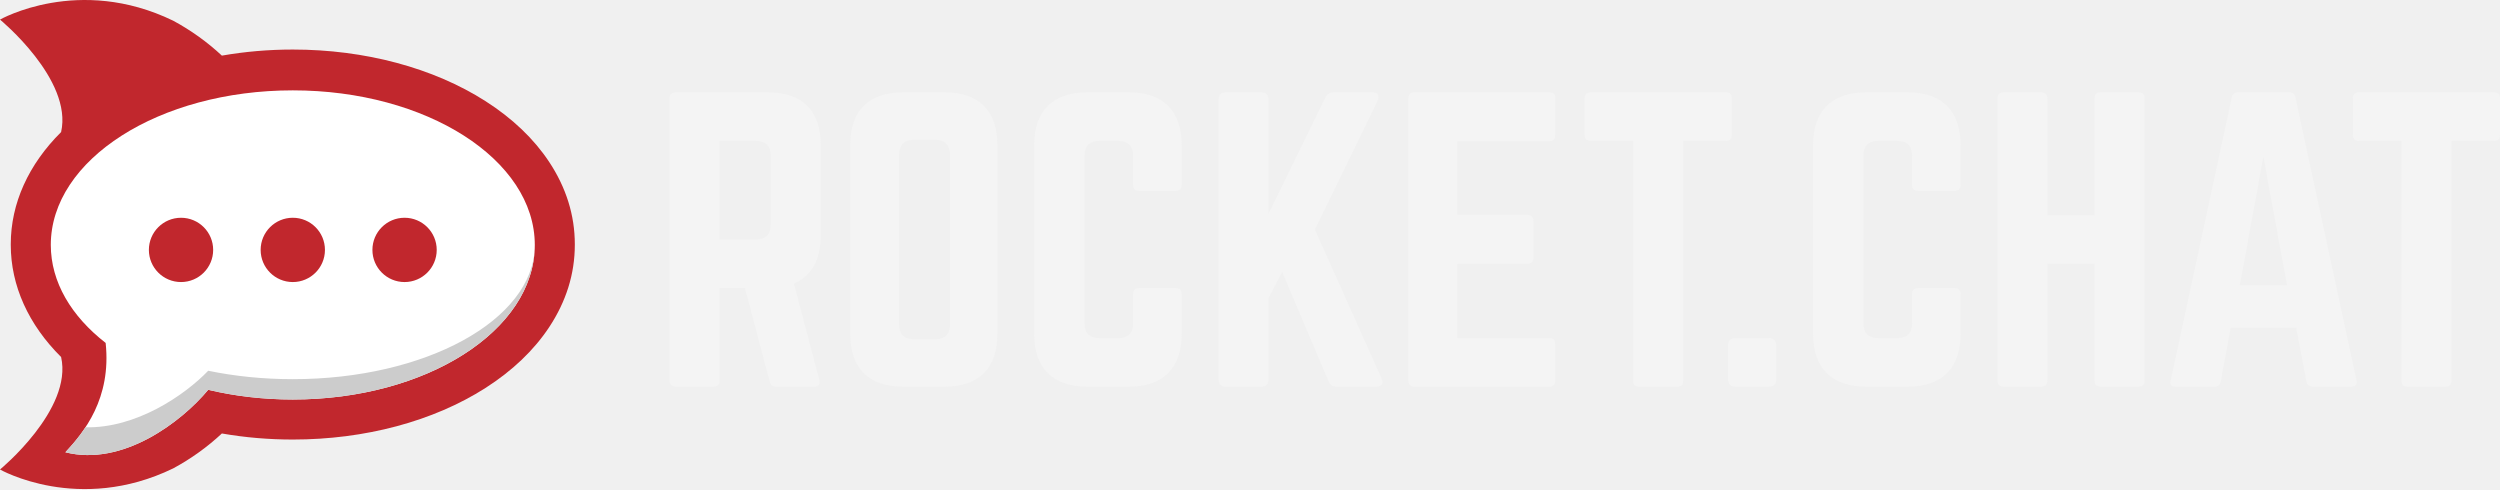
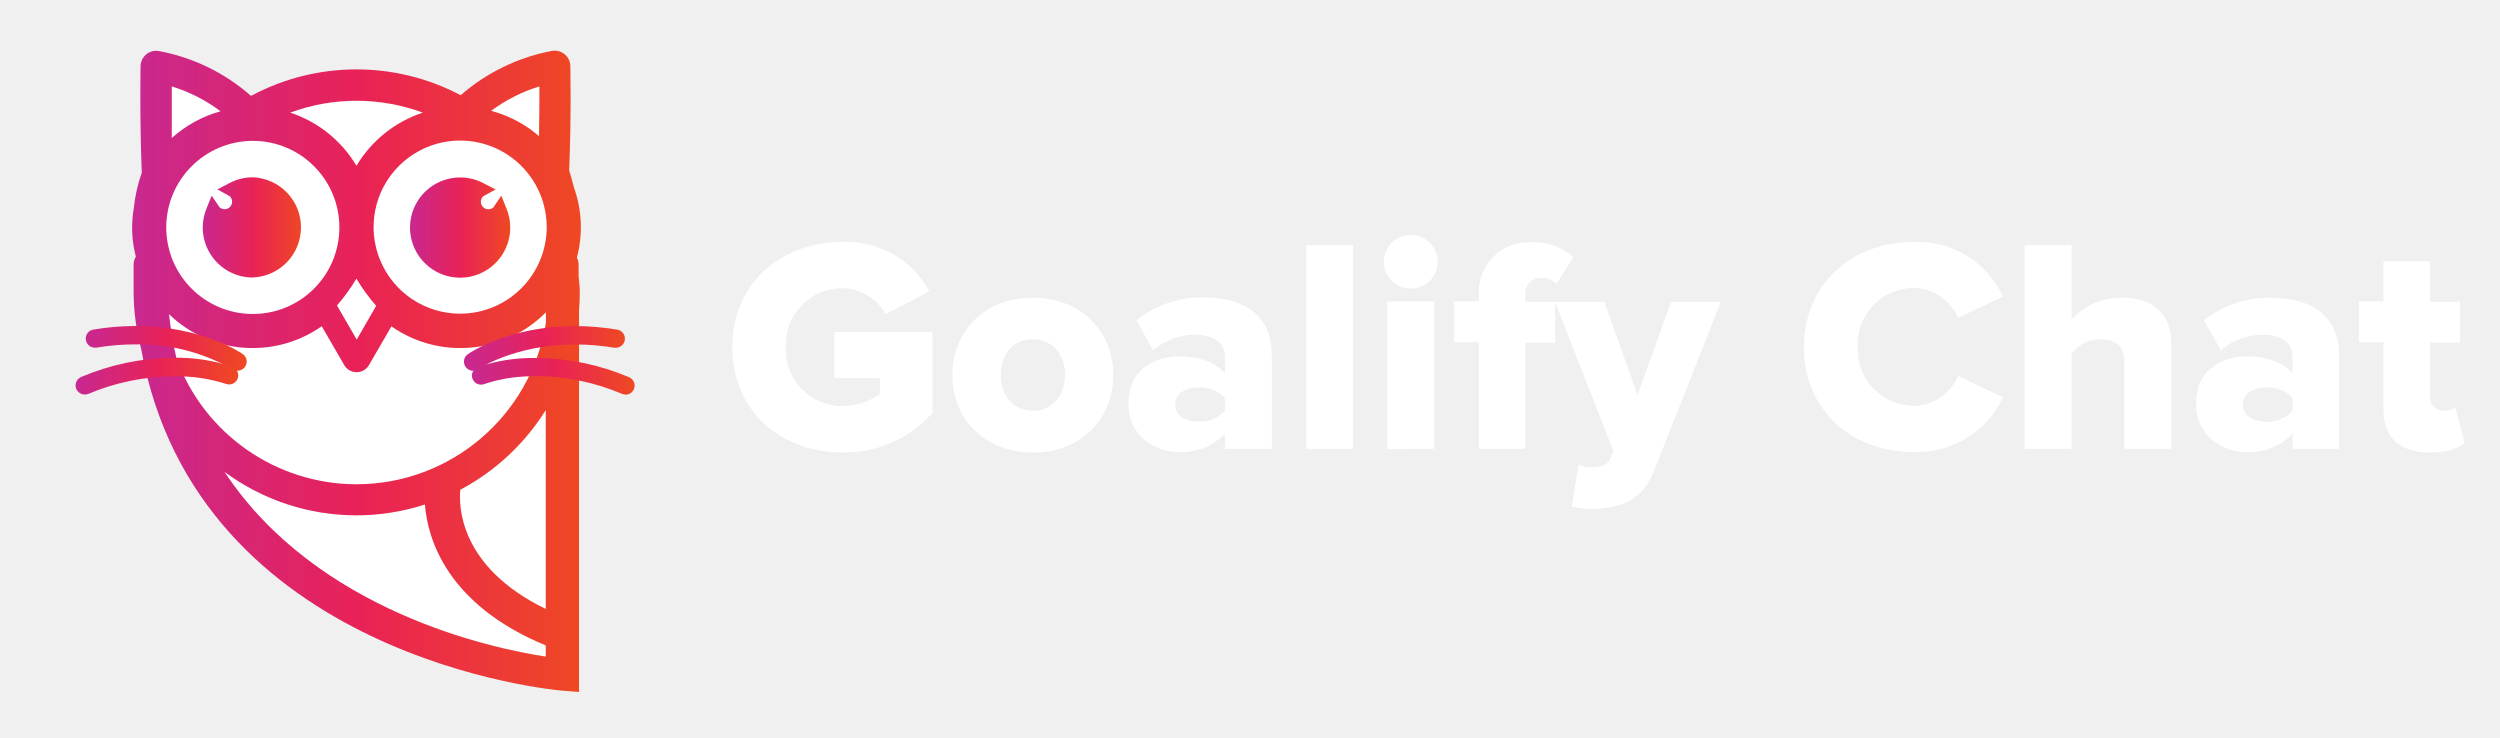
- <svg xmlns="http://www.w3.org/2000/svg" version="1.1" id="Layer_1" x="0px" y="0px" width="435.721px" height="85.242px" viewBox="62.402 -18.766 435.721 85.242" enable-background="new 62.402 -18.766 435.721 85.242" xml:space="preserve">
-   <g>
-     <path fill="#F4F4F4" d="M205.456,22.207c0,4.297-1.603,7.119-4.681,8.465l4.425,16.803c0.192,0.771-0.192,1.154-0.898,1.154h-6.67   c-0.641,0-0.961-0.32-1.09-0.898l-4.297-16.289h-4.425v16.162c0,0.642-0.384,1.025-1.026,1.025h-6.67   c-0.641,0-1.026-0.385-1.026-1.025V-1.651c0-0.641,0.385-1.026,1.026-1.026h16.097c6.028,0,9.235,3.207,9.235,9.235V22.207   L205.456,22.207z M194.169,22.976c1.667,0,2.565-0.898,2.565-2.565V8.354c0-1.667-0.898-2.564-2.565-2.564h-6.349v17.187   L194.169,22.976L194.169,22.976z" />
-     <path fill="#F4F4F4" d="M210.583,6.558c0-6.028,3.206-9.235,9.235-9.235h7.183c6.028,0,9.235,3.207,9.235,9.235v32.836   c0,6.027-3.207,9.234-9.235,9.234h-7.183c-6.029,0-9.235-3.207-9.235-9.234V6.558z M225.397,40.355   c1.667,0,2.565-0.834,2.565-2.565V8.162c0-1.667-0.898-2.565-2.565-2.565h-3.719c-1.667,0-2.565,0.898-2.565,2.565v29.629   c0,1.73,0.898,2.564,2.565,2.564H225.397L225.397,40.355z" />
-     <path fill="#F4F4F4" d="M268.362,13.484c0,0.642-0.385,1.026-1.025,1.026h-6.413c-0.706,0-1.026-0.384-1.026-1.026v-5.13   c0-1.667-0.897-2.564-2.564-2.564h-3.335c-1.731,0-2.565,0.897-2.565,2.564V37.6c0,1.731,0.897,2.563,2.565,2.563h3.335   c1.667,0,2.564-0.833,2.564-2.563v-5.132c0-0.642,0.32-1.026,1.026-1.026h6.413c0.643,0,1.025,0.384,1.025,1.026v6.927   c0,6.027-3.271,9.234-9.234,9.234h-7.183c-6.028,0-9.299-3.207-9.299-9.234V6.558c0-6.028,3.271-9.235,9.299-9.235h7.183   c5.964,0,9.234,3.207,9.234,9.235V13.484z" />
-     <path fill="#F4F4F4" d="M295.422,48.629c-0.771,0-1.218-0.32-1.476-0.961l-8.079-19.048l-2.374,4.554v14.172   c0,0.834-0.448,1.283-1.282,1.283h-6.157c-0.834,0-1.283-0.449-1.283-1.283v-48.74c0-0.833,0.449-1.283,1.283-1.283h6.157   c0.833,0,1.282,0.449,1.282,1.283v19.881l9.876-20.202c0.321-0.641,0.771-0.962,1.476-0.962h6.733c0.962,0,1.347,0.642,0.897,1.539   l-10.901,22.382l11.606,25.91c0.449,0.834,0.064,1.475-0.961,1.475H295.422z" />
-     <path fill="#F4F4F4" d="M333.45,4.763c0,0.641-0.257,1.09-1.026,1.09h-16.033v12.826h12.249c0.643,0,1.026,0.385,1.026,1.09v6.349   c0,0.706-0.385,1.091-1.026,1.091h-12.249v12.954h16.033c0.771,0,1.026,0.321,1.026,1.026v6.414c0,0.641-0.257,1.024-1.026,1.024   h-23.6c-0.578,0-0.963-0.385-0.963-1.024V-1.651c0-0.641,0.385-1.026,0.963-1.026h23.6c0.771,0,1.026,0.385,1.026,1.026V4.763z" />
-     <path fill="#F4F4F4" d="M363.204-2.677c0.705,0,1.026,0.385,1.026,1.026v6.414c0,0.641-0.321,1.026-1.026,1.026h-7.439v41.814   c0,0.705-0.32,1.024-1.025,1.024h-6.67c-0.643,0-1.026-0.319-1.026-1.024V5.789h-7.438c-0.643,0-1.026-0.385-1.026-1.026v-6.414   c0-0.641,0.385-1.026,1.026-1.026H363.204z" />
-     <path fill="#F4F4F4" d="M363.585,41.445c0-0.834,0.449-1.282,1.283-1.282h5.836c0.834,0,1.282,0.448,1.282,1.282v5.899   c0,0.835-0.448,1.283-1.282,1.283h-5.836c-0.834,0-1.283-0.448-1.283-1.283V41.445z" />
-     <path fill="#F4F4F4" d="M404.114,13.484c0,0.642-0.386,1.026-1.026,1.026h-6.413c-0.705,0-1.025-0.384-1.025-1.026v-5.13   c0-1.667-0.897-2.564-2.564-2.564h-3.335c-1.732,0-2.565,0.897-2.565,2.564V37.6c0,1.731,0.897,2.563,2.565,2.563h3.335   c1.667,0,2.564-0.833,2.564-2.563v-5.132c0-0.642,0.32-1.026,1.025-1.026h6.413c0.643,0,1.026,0.384,1.026,1.026v6.927   c0,6.027-3.271,9.234-9.235,9.234h-7.183c-6.028,0-9.299-3.207-9.299-9.234V6.558c0-6.028,3.271-9.235,9.299-9.235h7.183   c5.965,0,9.235,3.207,9.235,9.235V13.484z" />
-     <path fill="#F4F4F4" d="M427.455-1.651c0-0.641,0.384-1.026,1.025-1.026h6.605c0.77,0,1.089,0.385,1.089,1.026v49.254   c0,0.641-0.32,1.024-1.089,1.024h-6.605c-0.643,0-1.025-0.385-1.025-1.024V27.209h-8.209v20.395c0,0.642-0.385,1.025-1.026,1.025   h-6.604c-0.771,0-1.091-0.385-1.091-1.025V-1.651c0-0.641,0.32-1.026,1.091-1.026h6.604c0.643,0,1.026,0.385,1.026,1.026v20.394   h8.209V-1.651L427.455-1.651z" />
-     <path fill="#F4F4F4" d="M465.419,48.629c-0.577,0-0.897-0.32-1.026-0.898l-1.795-9.362h-11.416l-1.73,9.362   c-0.129,0.578-0.449,0.898-1.026,0.898h-6.861c-0.705,0-1.026-0.385-0.835-1.09l10.646-49.318c0.129-0.641,0.513-0.898,1.09-0.898   h8.915c0.577,0,0.962,0.257,1.09,0.898l10.646,49.318c0.129,0.705-0.128,1.09-0.897,1.09H465.419z M456.889,8.546l-4.104,22.382   h8.209L456.889,8.546z" />
-     <path fill="#F4F4F4" d="M497.097-2.677c0.705,0,1.026,0.385,1.026,1.026v6.414c0,0.641-0.321,1.026-1.026,1.026h-7.438v41.814   c0,0.705-0.321,1.024-1.026,1.024h-6.67c-0.641,0-1.025-0.319-1.025-1.024V5.789h-7.438c-0.642,0-1.025-0.385-1.025-1.026v-6.414   c0-0.641,0.385-1.026,1.025-1.026H497.097z" />
+ <svg xmlns="http://www.w3.org/2000/svg" xmlns:xlink="http://www.w3.org/1999/xlink" id="Layer_1" data-name="Layer 1" viewBox="0 0 334.73 98.69">
+   <defs>
+     <style>.cls-1{fill:#fff;}.cls-2{fill:url(#linear-gradient);}.cls-3{fill:url(#linear-gradient-2);}.cls-4{fill:url(#linear-gradient-3);}.cls-5{fill:url(#linear-gradient-4);}.cls-6{fill:url(#linear-gradient-5);}.cls-7{fill:url(#linear-gradient-6);}.cls-8{fill:url(#linear-gradient-7);}.cls-9{fill:url(#linear-gradient-8);}.cls-10{fill:url(#linear-gradient-9);}.cls-11{fill:url(#linear-gradient-10);}.cls-12{fill:url(#linear-gradient-11);}</style>
+     <linearGradient id="linear-gradient" x1="17.68" y1="49.74" x2="77.78" y2="49.74" gradientUnits="userSpaceOnUse">
+       <stop offset="0" stop-color="#c82890" />
+       <stop offset="0.51" stop-color="#e92256" />
+       <stop offset="1" stop-color="#ef4823" />
+     </linearGradient>
+     <linearGradient id="linear-gradient-2" x1="27.14" y1="30.45" x2="40.56" y2="30.45" xlink:href="#linear-gradient" />
+     <linearGradient id="linear-gradient-3" x1="54.9" y1="30.45" x2="68.32" y2="30.45" xlink:href="#linear-gradient" />
+     <linearGradient id="linear-gradient-4" x1="62.12" y1="46.65" x2="83.7" y2="46.65" xlink:href="#linear-gradient" />
+     <linearGradient id="linear-gradient-5" x1="62.42" y1="46.65" x2="83.4" y2="46.65" xlink:href="#linear-gradient" />
+     <linearGradient id="linear-gradient-6" x1="63.2" y1="50.37" x2="84.97" y2="50.37" xlink:href="#linear-gradient" />
+     <linearGradient id="linear-gradient-7" x1="63.5" y1="50.37" x2="84.67" y2="50.37" xlink:href="#linear-gradient" />
+     <linearGradient id="linear-gradient-8" x1="11.4" y1="46.65" x2="32.98" y2="46.65" xlink:href="#linear-gradient" />
+     <linearGradient id="linear-gradient-9" x1="11.7" y1="46.65" x2="32.68" y2="46.65" xlink:href="#linear-gradient" />
+     <linearGradient id="linear-gradient-10" x1="10.13" y1="50.37" x2="31.91" y2="50.37" xlink:href="#linear-gradient" />
+     <linearGradient id="linear-gradient-11" x1="10.43" y1="50.37" x2="31.61" y2="50.37" xlink:href="#linear-gradient" />
+   </defs>
+   <path class="cls-1" d="M98.06,46.49c0-8.66,6.62-14.1,14.75-14.1A12.71,12.71,0,0,1,124.46,39l-5.88,3.06a6.76,6.76,0,0,0-5.76-3.47,7.53,7.53,0,0,0-7.6,7.89,7.53,7.53,0,0,0,7.6,7.89,8.64,8.64,0,0,0,5-1.63V50.61h-6.13V44.44h13.16V55.27a15.74,15.74,0,0,1-12.05,5.31C104.68,60.58,98.06,55.15,98.06,46.49Z" />
+   <path class="cls-1" d="M127.52,50.21c0-5.56,4-10.34,10.75-10.34s10.79,4.78,10.79,10.34-4,10.38-10.79,10.38S127.52,55.76,127.52,50.21Zm15.08,0c0-2.62-1.55-4.78-4.33-4.78S134,47.59,134,50.21,135.53,55,138.27,55,142.6,52.86,142.6,50.21Z" />
+   <path class="cls-1" d="M164,60.09v-2a8.15,8.15,0,0,1-6.13,2.45c-3,0-6.78-2-6.78-6.5,0-4.78,3.76-6.33,6.78-6.33,2.62,0,4.94.82,6.13,2.29V47.67c0-1.72-1.47-2.86-4-2.86a8.81,8.81,0,0,0-5.6,2.08l-2.25-4a13.92,13.92,0,0,1,8.95-3.07c4.74,0,9.19,1.76,9.19,7.89V60.09ZM164,55V53.27a4.49,4.49,0,0,0-3.51-1.39c-1.67,0-3.15.74-3.15,2.29s1.47,2.29,3.15,2.29A4.38,4.38,0,0,0,164,55Z" />
+   <path class="cls-1" d="M174.88,60.09V32.84h6.29V60.09Z" />
+   <path class="cls-1" d="M185.3,35a3.6,3.6,0,1,1,3.6,3.64A3.58,3.58,0,0,1,185.3,35Zm.45,25.13V40.36H192V60.09Z" />
+   <path class="cls-1" d="M198,60.09V45.83H194.7V40.36H198v-1A6.68,6.68,0,0,1,205,32.43a8,8,0,0,1,5.68,2L208.39,38a2.41,2.41,0,0,0-2-.78,2.06,2.06,0,0,0-2.17,2.17v1h4v5.48h-4V60.09Z" />
+   <path class="cls-1" d="M211.37,62.18a3.47,3.47,0,0,0,1.55.37c1.43,0,2.33-.29,2.66-1.1l.45-1.06-7.85-20h6.62l4.45,12.5,4.5-12.5h6.66l-8.91,22.56c-1.59,4.17-4.58,5.11-8.34,5.19a12.78,12.78,0,0,1-2.7-.33Z" />
+   <path class="cls-1" d="M241.53,46.49c0-8.42,6.38-14.1,14.75-14.1a12.58,12.58,0,0,1,11.89,7.31l-6,2.86a6.54,6.54,0,0,0-5.84-4,7.53,7.53,0,0,0-7.6,7.89,7.53,7.53,0,0,0,7.6,7.89,6.54,6.54,0,0,0,5.84-4l6,2.86a12.66,12.66,0,0,1-11.89,7.31C247.9,60.58,241.53,54.86,241.53,46.49Z" />
+   <path class="cls-1" d="M284.43,60.09V48.61c0-2.41-1.27-3.19-3.27-3.19a4.85,4.85,0,0,0-3.8,1.92V60.09h-6.29V32.84h6.29v9.93a8.92,8.92,0,0,1,6.82-2.9c4.5,0,6.54,2.53,6.54,6.17V60.09Z" />
+   <path class="cls-1" d="M306.95,60.09v-2a8.15,8.15,0,0,1-6.13,2.45c-3,0-6.78-2-6.78-6.5,0-4.78,3.76-6.33,6.78-6.33,2.62,0,4.94.82,6.13,2.29V47.67c0-1.72-1.47-2.86-4-2.86a8.81,8.81,0,0,0-5.6,2.08l-2.25-4A13.92,13.92,0,0,1,304,39.87c4.74,0,9.19,1.76,9.19,7.89V60.09Zm0-5.07V53.27a4.49,4.49,0,0,0-3.51-1.39c-1.67,0-3.15.74-3.15,2.29s1.47,2.29,3.15,2.29A4.38,4.38,0,0,0,306.95,55Z" />
+   <path class="cls-1" d="M319.12,54.78V45.83h-3.27V40.36h3.27V35h6.25v5.39h4v5.48h-4V53a1.79,1.79,0,0,0,1.76,2,2.45,2.45,0,0,0,1.59-.49L330,59.28c-.78.74-2.33,1.31-4.66,1.31C321.29,60.58,319.12,58.58,319.12,54.78Z" />
+   <path class="cls-2" d="M77.47,37V35.42a2.05,2.05,0,0,0-.23-.93,15.76,15.76,0,0,0-.39-9.38c-.26-1-.51-1.88-.64-2.29.3-7.46.15-13.93.15-14a2.09,2.09,0,0,0-2.49-2,25.88,25.88,0,0,0-12.19,5.93,29.87,29.87,0,0,0-28.07.09,25.78,25.78,0,0,0-12.3-6,2.09,2.09,0,0,0-2.49,2c0,.06-.13,6.76.16,14.28a20.78,20.78,0,0,0-1.07,4.79,15.27,15.27,0,0,0,.28,6.45,2.05,2.05,0,0,0-.3,1.05c0,.55,0,1.09,0,1.63s0,1.19,0,1.77v.34a29.79,29.79,0,0,0,1,7.51c7.43,41.52,55.73,45.76,56.26,45.8l2.38.19V41.52c.06-.78.1-1.56.1-2.35S77.54,37.68,77.47,37Z" />
+   <path class="cls-1" d="M23,11.57a21.3,21.3,0,0,1,6.53,3.33A16.13,16.13,0,0,0,23,18.48C23,15.7,23,13.25,23,11.57Z" />
+   <path class="cls-1" d="M72.17,18.23a16.12,16.12,0,0,0-6.41-3.39,21.41,21.41,0,0,1,6.46-3.27C72.23,13.17,72.22,15.53,72.17,18.23Z" />
+   <path class="cls-1" d="M47.73,69a29.72,29.72,0,0,0,9.16-1.45c.37,4.68,3,13.41,16.18,18.87v1.49c-7.07-1.07-30.62-6-43-24.72A29.68,29.68,0,0,0,47.73,69Z" />
+   <path class="cls-1" d="M61.63,65.57A30.06,30.06,0,0,0,73.07,54.91V81.53C61.37,75.86,61.43,67.56,61.63,65.57Z" />
+   <path class="cls-1" d="M47.73,64.84A25.71,25.71,0,0,1,23.63,48a53,53,0,0,1-1-5.94,16.09,16.09,0,0,0,20.45,1.62l3,5.19a1.92,1.92,0,0,0,3.33,0l3-5.17a16.11,16.11,0,0,0,20.68-1.88v1.42A25.71,25.71,0,0,1,47.73,64.84Z" />
+   <path class="cls-1" d="M50.37,40.95l-2.61,4.52L45.12,40.9a24.59,24.59,0,0,0,2.6-3.59A24.6,24.6,0,0,0,50.37,40.95Z" />
+   <path class="cls-1" d="M61.61,42A11.59,11.59,0,1,1,73.2,30.45,11.61,11.61,0,0,1,61.61,42Z" />
+   <path class="cls-1" d="M33.85,18.86A11.59,11.59,0,1,1,22.26,30.45,11.61,11.61,0,0,1,33.85,18.86Z" />
+   <path class="cls-1" d="M47.73,22.2a16.23,16.23,0,0,0-8.87-7.12,25.59,25.59,0,0,1,17.75,0A16.23,16.23,0,0,0,47.73,22.2Z" />
+   <path class="cls-3" d="M33.85,37.15a6.71,6.71,0,0,0,0-13.41,6.63,6.63,0,0,0-3.08.75l-1.67.87,1.65.9a1,1,0,1,1-1.36,1.49L28.34,26.2l-.7,1.74a6.7,6.7,0,0,0,6.22,9.22Z" />
+   <path class="cls-4" d="M67.12,26.2l-1.05,1.56a1,1,0,1,1-1.36-1.49l1.65-.9-1.67-.86a6.63,6.63,0,0,0-3.08-.75,6.71,6.71,0,1,0,6.22,4.2Z" />
+   <g id="_Group_" data-name="&lt;Group&gt;">
+     <path class="cls-5" d="M63.34,49.64a1.22,1.22,0,0,1-.7-2.22c.22-.15,5.51-3.76,14.35-3.76a34.62,34.62,0,0,1,5.68.48,1.22,1.22,0,0,1-.2,2.42l-.2,0a31.83,31.83,0,0,0-5.22-.44c-8.13,0-13,3.28-13,3.31A1.22,1.22,0,0,1,63.34,49.64Z" />
+     <path id="_Path_" data-name="&lt;Path&gt;" class="cls-6" d="M63.34,49.34a.92.92,0,0,1-.52-1.68c.31-.21,7.73-5.24,19.81-3.23a.92.92,0,0,1-.3,1.81C71,44.36,63.94,49.13,63.87,49.18A.92.92,0,0,1,63.34,49.34Z" />
+     <path class="cls-7" d="M83.75,52.82a1.21,1.21,0,0,1-.47-.09A29.86,29.86,0,0,0,71.8,50.36c-.62,0-1.19,0-1.71.06a19.45,19.45,0,0,0-5.23,1,1.22,1.22,0,0,1-.9-2.27,23,23,0,0,1,7.86-1.22,32.23,32.23,0,0,1,12.39,2.57,1.22,1.22,0,0,1-.47,2.35Z" />
+     <path id="_Path_2" data-name="&lt;Path&gt;" class="cls-8" d="M83.75,52.52a.91.91,0,0,1-.35-.07,29.69,29.69,0,0,0-13.33-2.33,19.66,19.66,0,0,0-5.32,1,.92.92,0,0,1-.68-1.71c.35-.14,8.72-3.36,20,1.34a.92.92,0,0,1-.35,1.77Z" />
  </g>
-   <path fill="#C1272D" d="M162.586,23.788c0-5.031-1.505-9.854-4.474-14.339c-2.666-4.025-6.401-7.588-11.1-10.591  c-9.074-5.796-21-8.989-33.579-8.989c-4.202,0-8.344,0.355-12.361,1.059c-2.492-2.333-5.41-4.432-8.497-6.091  c-16.494-7.994-30.172-0.188-30.172-0.188S75.12-4.904,73.052,4.253c-5.689,5.644-8.773,12.45-8.773,19.535  c0,0.022,0.001,0.045,0.001,0.068c0,0.022-0.001,0.044-0.001,0.068c0,7.085,3.083,13.891,8.773,19.534  c2.068,9.158-10.649,19.605-10.649,19.605s13.678,7.805,30.172-0.188c3.087-1.659,6.004-3.759,8.497-6.091  c4.018,0.703,8.159,1.058,12.361,1.058c12.58,0,24.505-3.191,33.579-8.987c4.699-3.003,8.434-6.565,11.1-10.592  c2.969-4.484,4.474-9.309,4.474-14.338c0-0.023-0.001-0.045-0.001-0.068S162.586,23.81,162.586,23.788z" />
-   <path fill="#FFFFFF" d="M113.433-3.018c23.293,0,42.177,12.062,42.177,26.941c0,14.878-18.884,26.941-42.177,26.941  c-5.187,0-10.154-0.6-14.743-1.693c-4.664,5.61-14.924,13.411-24.891,10.89c3.242-3.482,8.045-9.366,7.017-19.058  c-5.974-4.648-9.56-10.597-9.56-17.08C71.255,9.043,90.139-3.018,113.433-3.018" />
-   <g>
-     <g>
-       <circle fill="#C1272D" cx="113.433" cy="24.79" r="5.603" />
-     </g>
-     <g>
-       <circle fill="#C1272D" cx="132.913" cy="24.79" r="5.603" />
-     </g>
-     <g>
-       <circle fill="#C1272D" cx="93.952" cy="24.79" r="5.602" />
-     </g>
-   </g>
-   <g>
-     <path fill="#CCCCCC" d="M113.433,47.319c-5.187,0-10.154-0.52-14.743-1.468c-4.118,4.294-12.6,10.066-21.39,9.854   c-1.158,1.755-2.417,3.19-3.501,4.355c9.967,2.521,20.227-5.279,24.891-10.89c4.589,1.094,9.557,1.693,14.743,1.693   c23.106,0,41.87-11.871,42.169-26.585C155.303,37.032,136.539,47.319,113.433,47.319z" />
+   <g id="_Group_2" data-name="&lt;Group&gt;">
+     <path class="cls-9" d="M31.76,49.64a1.21,1.21,0,0,1-.69-.22,25,25,0,0,0-13-3.31,31.65,31.65,0,0,0-5.19.44l-.2,0a1.22,1.22,0,0,1-.2-2.42,34.64,34.64,0,0,1,5.68-.48c8.84,0,14.13,3.6,14.35,3.76a1.22,1.22,0,0,1-.7,2.22Z" />
+     <path id="_Path_3" data-name="&lt;Path&gt;" class="cls-10" d="M31.76,49.34a.92.92,0,0,1-.52-.16h0c-.07,0-7.16-4.81-18.46-2.92a.92.92,0,0,1-.3-1.81c12.08-2,19.5,3,19.81,3.23a.92.92,0,0,1-.52,1.68Z" />
+     <path class="cls-11" d="M11.35,52.82a1.22,1.22,0,0,1-.47-2.35,32.24,32.24,0,0,1,12.39-2.57,22.93,22.93,0,0,1,7.86,1.22,1.22,1.22,0,1,1-.9,2.27,21.44,21.44,0,0,0-7-1,29.73,29.73,0,0,0-11.43,2.36A1.21,1.21,0,0,1,11.35,52.82Z" />
+     <path id="_Path_4" data-name="&lt;Path&gt;" class="cls-12" d="M11.35,52.52A.92.92,0,0,1,11,50.75c11.31-4.7,19.68-1.48,20-1.34a.92.92,0,0,1-.68,1.71c-.11,0-8.08-3.05-18.64,1.33A.91.91,0,0,1,11.35,52.52Z" />
  </g>
</svg>
